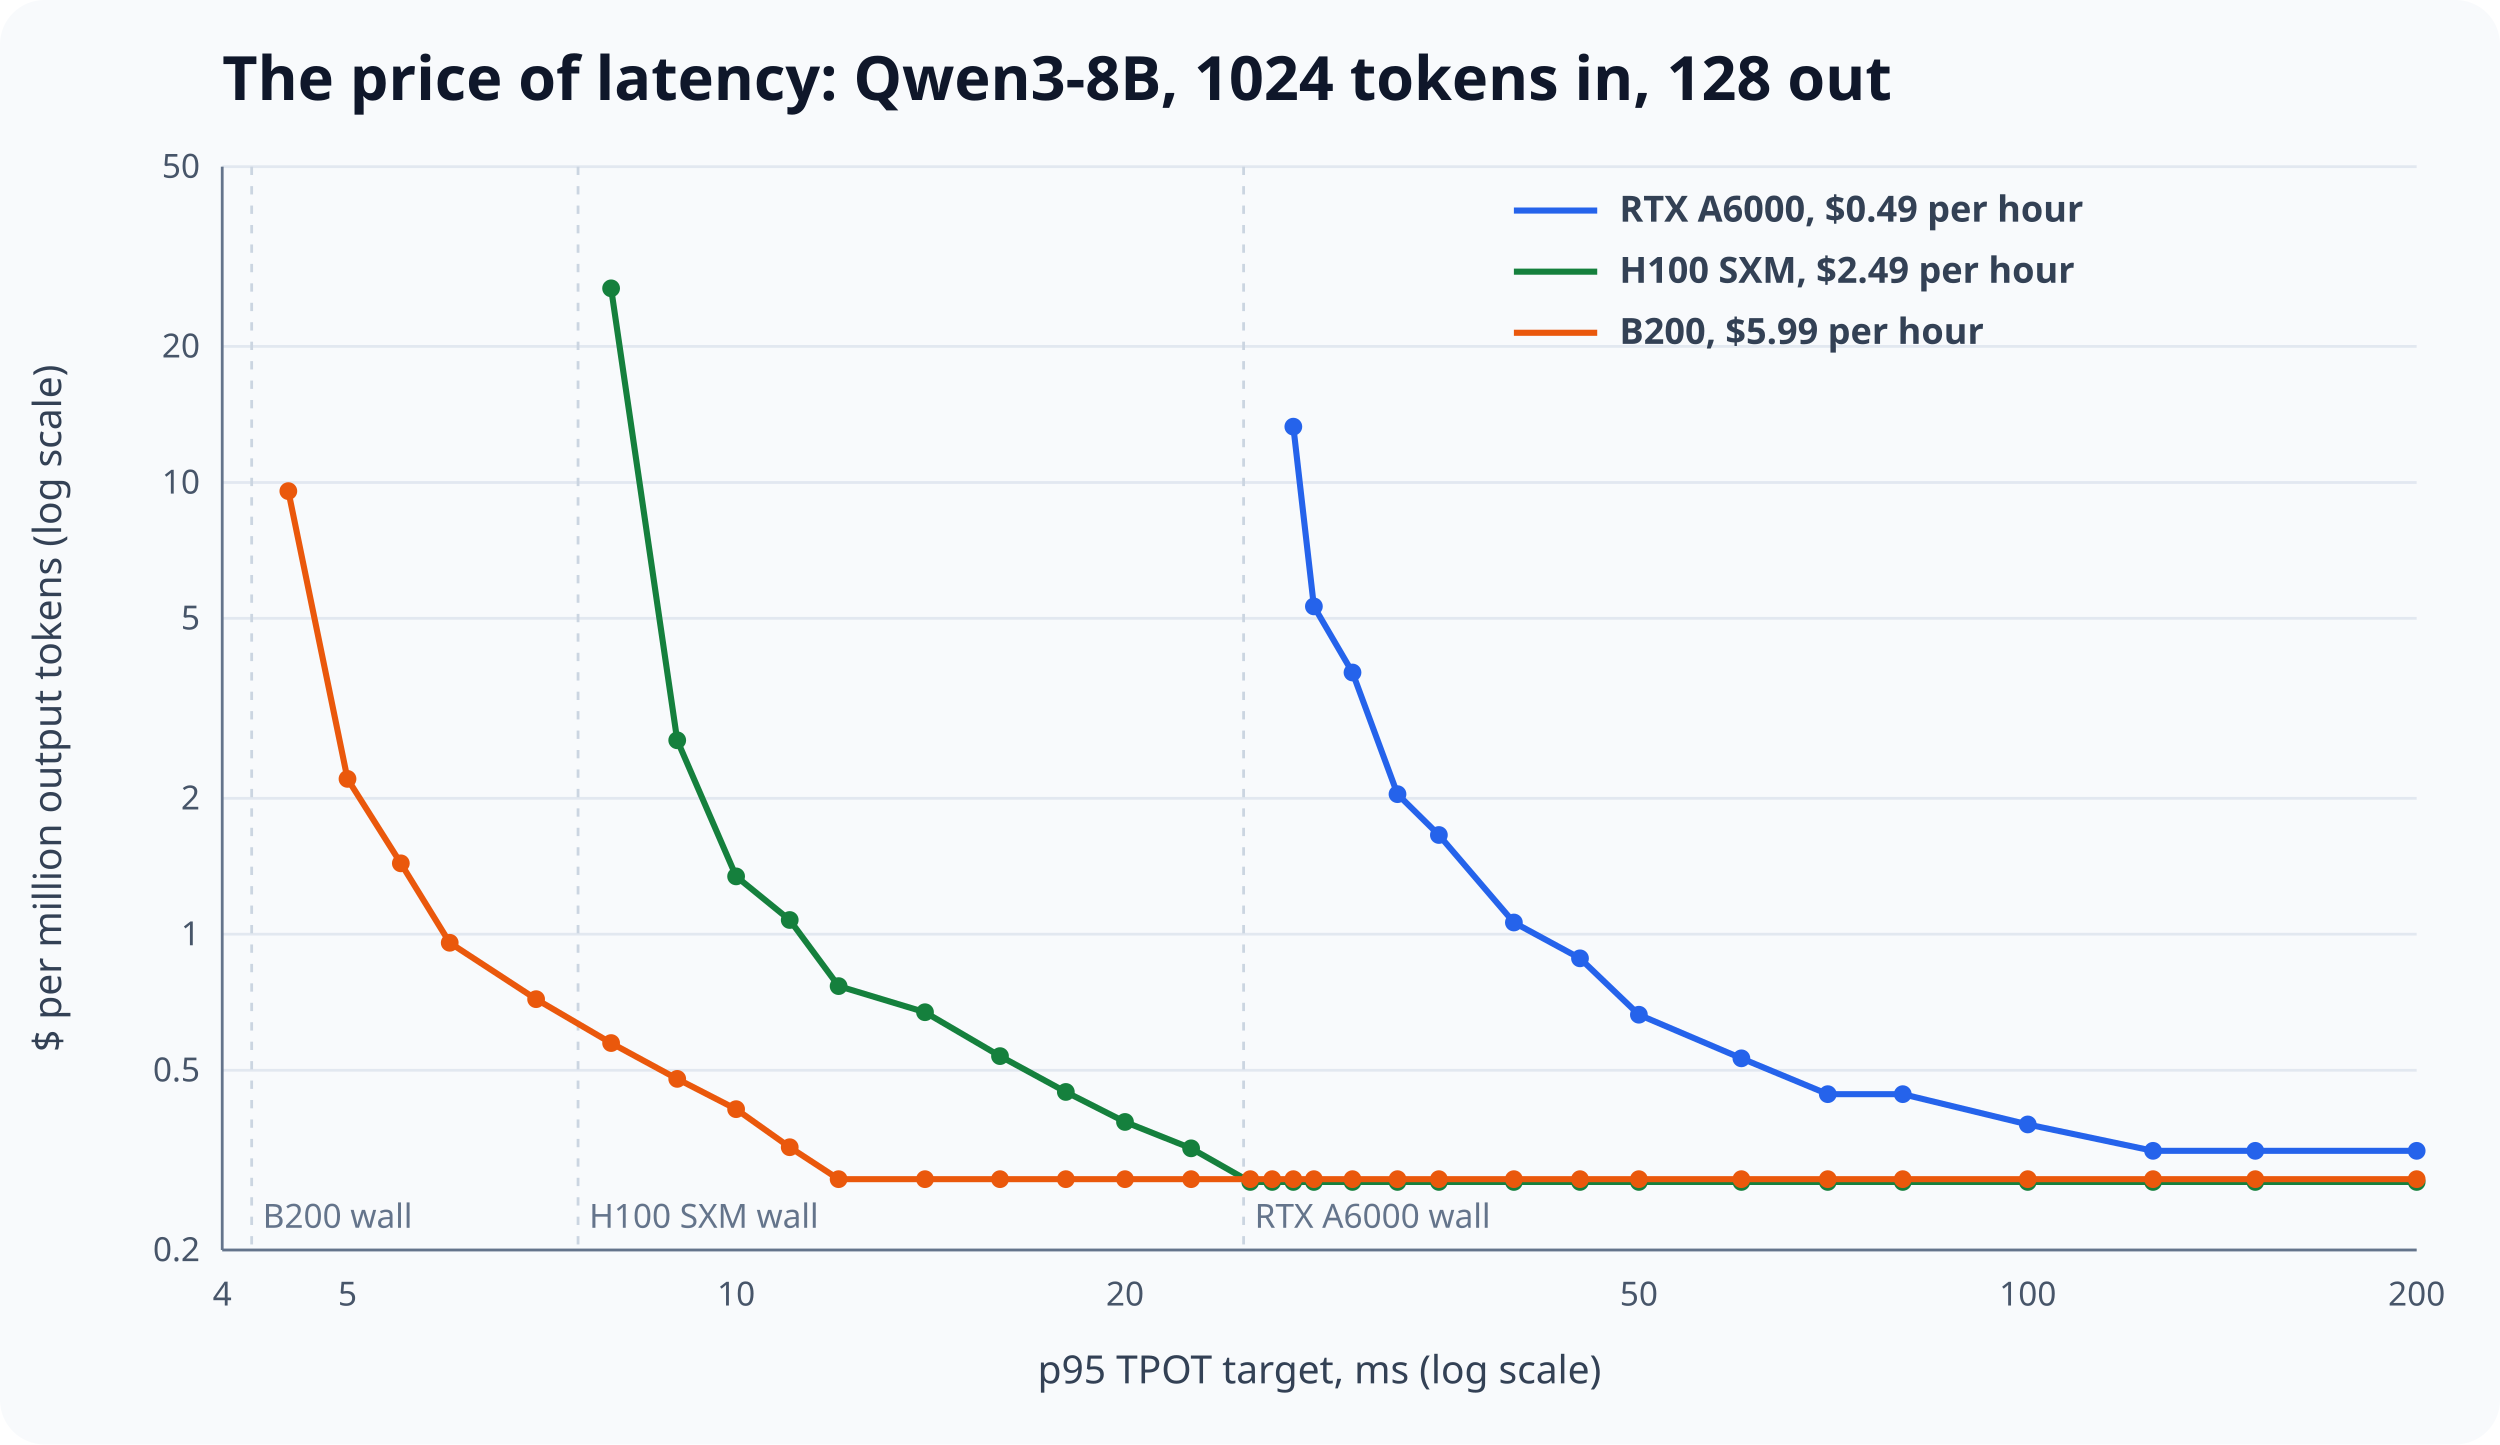
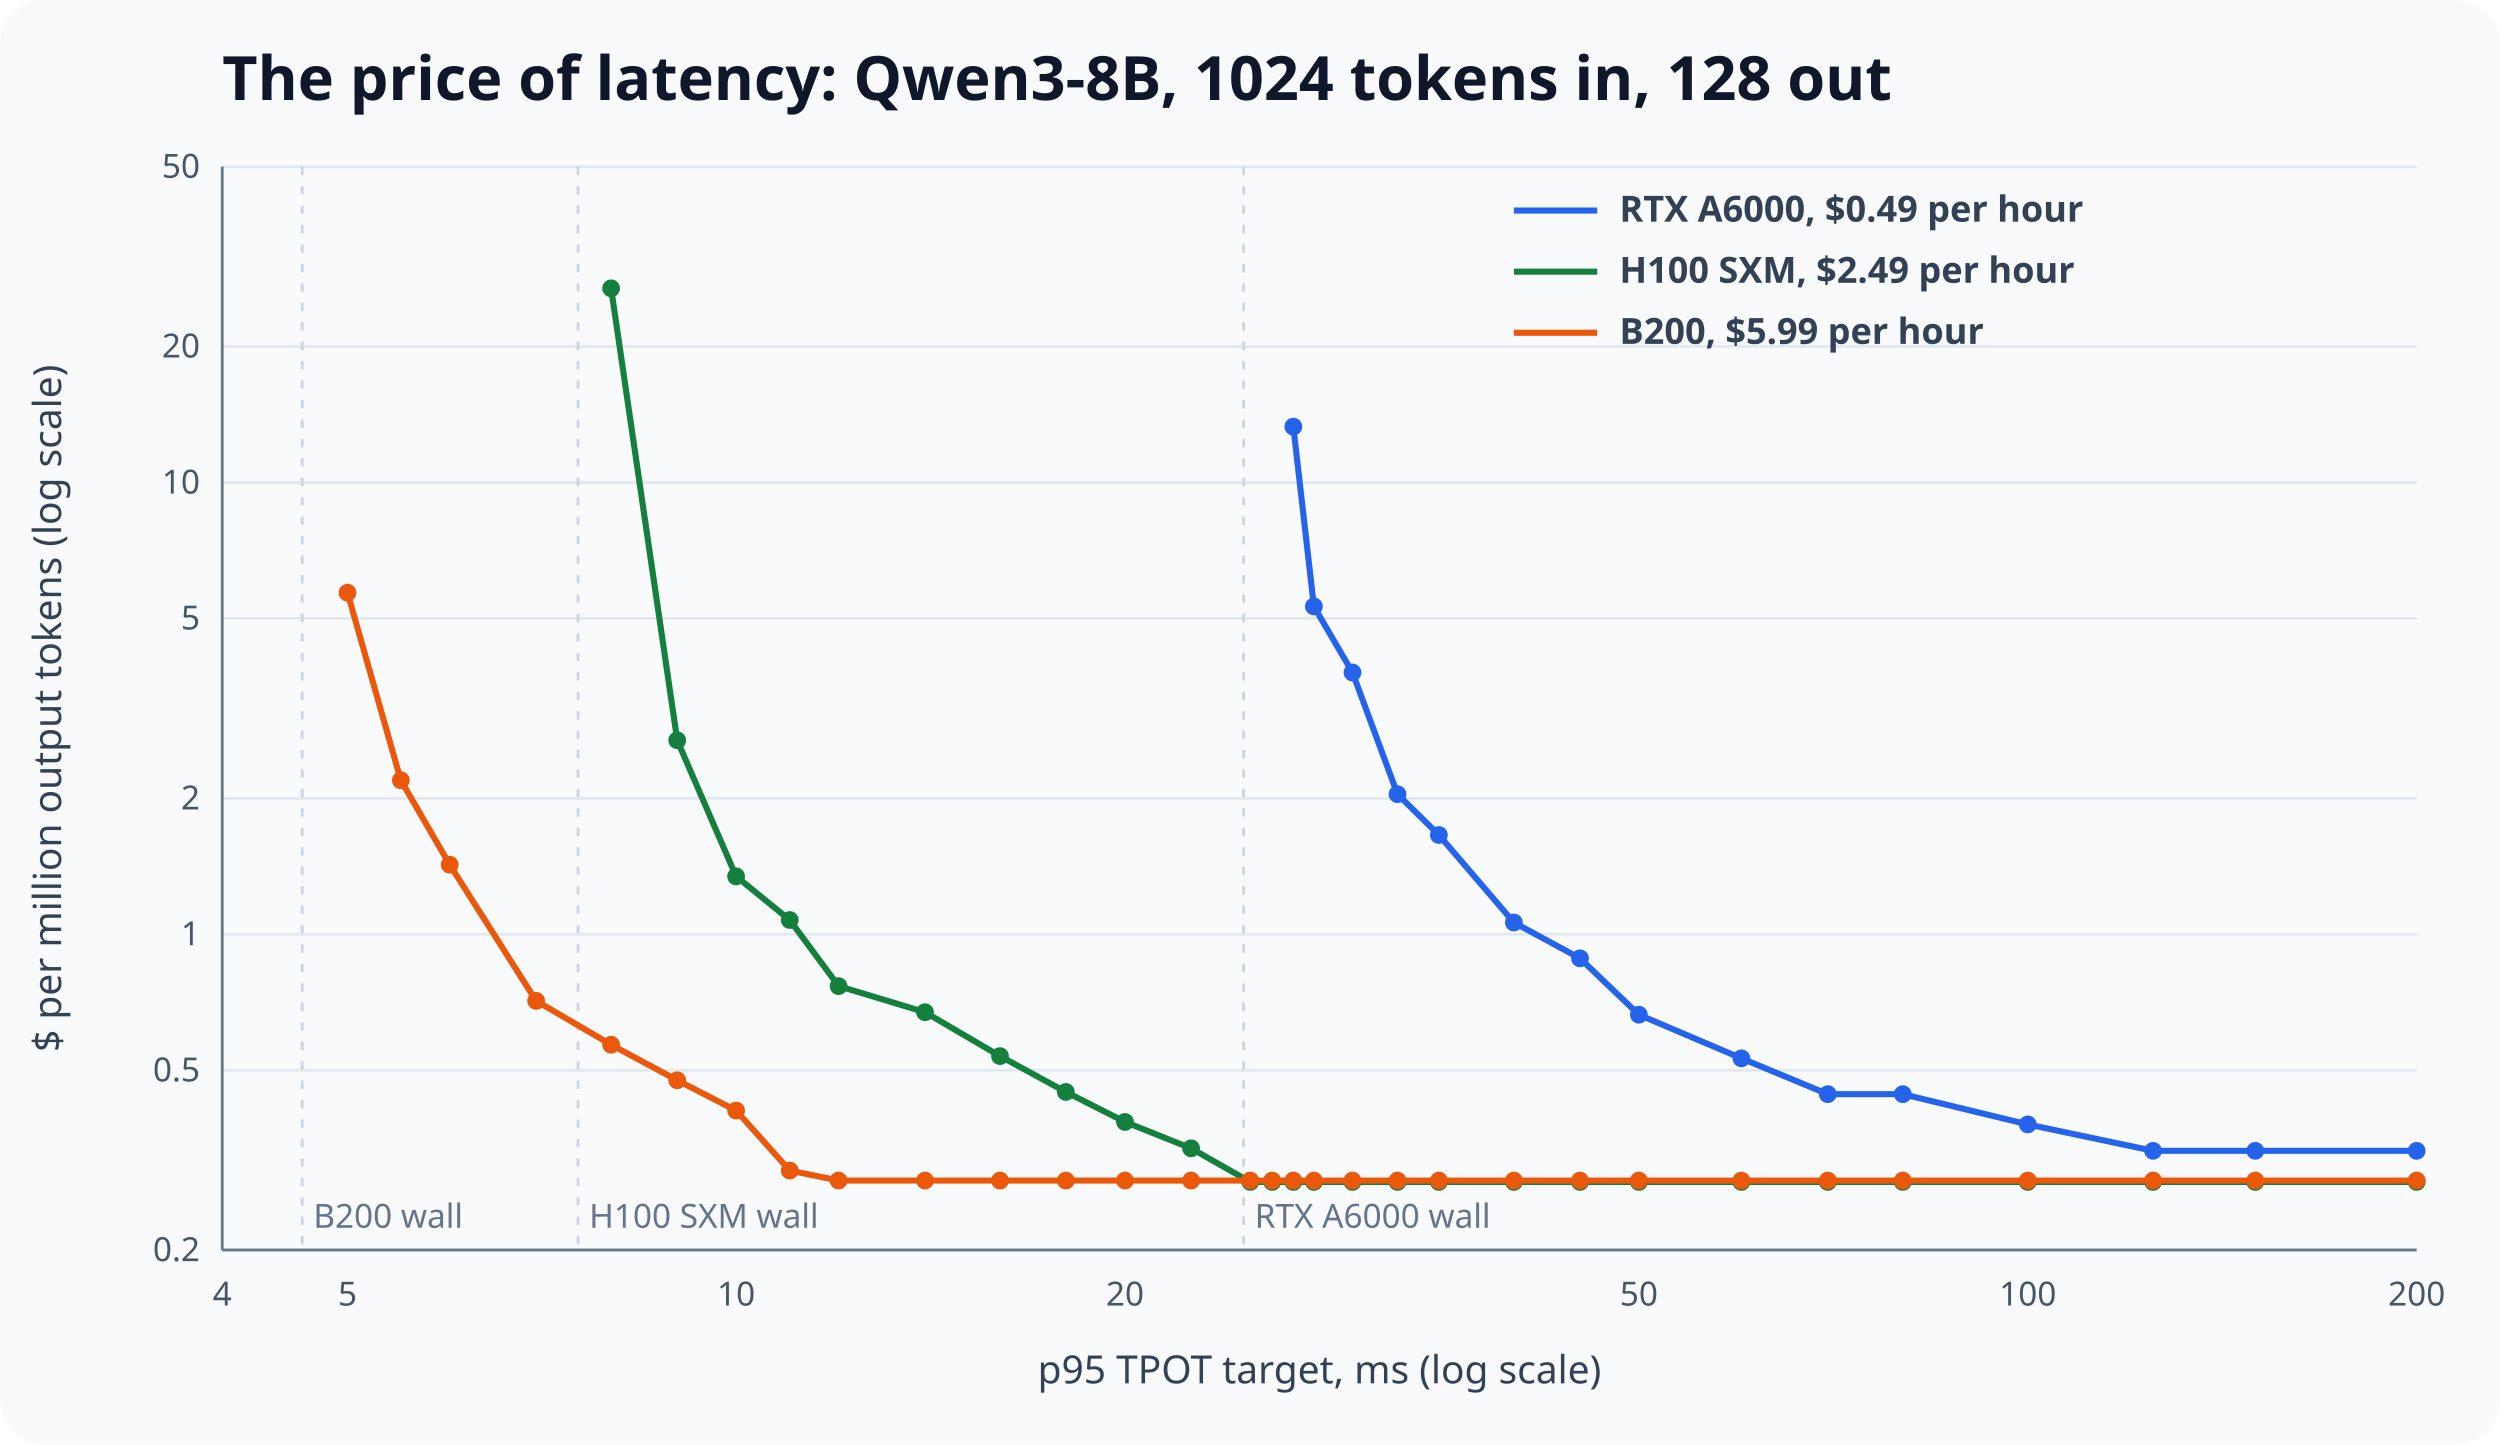
<svg xmlns="http://www.w3.org/2000/svg" viewBox="0 0 900 520" role="img" aria-labelledby="title desc">
  <defs>
    <style>
  .title { font: 700 22px system-ui, sans-serif; fill: #0f172a; }
  .axis { font: 500 14px system-ui, sans-serif; fill: #334155; }
  .tick { font: 500 12px system-ui, sans-serif; fill: #475569; }
  .legend { font: 600 13px system-ui, sans-serif; fill: #334155; }
  .note { font: 500 12px system-ui, sans-serif; fill: #64748b; }
</style>
  </defs>
  <rect width="900" height="520" rx="16" fill="#f8fafc" />
  <text x="80" y="36" class="title">The price of latency: Qwen3-8B, 1024 tokens in, 128 out</text>
  <line x1="80" y1="450.0" x2="870" y2="450.0" stroke="#e2e8f0" />
  <text x="72" y="454.0" class="tick" text-anchor="end">0.2</text>
  <line x1="80" y1="385.3" x2="870" y2="385.3" stroke="#e2e8f0" />
  <text x="72" y="389.3" class="tick" text-anchor="end">0.5</text>
  <line x1="80" y1="336.3" x2="870" y2="336.3" stroke="#e2e8f0" />
  <text x="72" y="340.3" class="tick" text-anchor="end">1</text>
  <line x1="80" y1="287.4" x2="870" y2="287.4" stroke="#e2e8f0" />
  <text x="72" y="291.4" class="tick" text-anchor="end">2</text>
  <line x1="80" y1="222.6" x2="870" y2="222.6" stroke="#e2e8f0" />
  <text x="72" y="226.6" class="tick" text-anchor="end">5</text>
  <line x1="80" y1="173.7" x2="870" y2="173.7" stroke="#e2e8f0" />
  <text x="72" y="177.7" class="tick" text-anchor="end">10</text>
  <line x1="80" y1="124.7" x2="870" y2="124.7" stroke="#e2e8f0" />
  <text x="72" y="128.7" class="tick" text-anchor="end">20</text>
  <line x1="80" y1="60.0" x2="870" y2="60.0" stroke="#e2e8f0" />
  <text x="72" y="64.0" class="tick" text-anchor="end">50</text>
  <text x="80.0" y="470" class="tick" text-anchor="middle">4</text>
  <text x="125.1" y="470" class="tick" text-anchor="middle">5</text>
  <text x="265.0" y="470" class="tick" text-anchor="middle">10</text>
  <text x="405.0" y="470" class="tick" text-anchor="middle">20</text>
  <text x="590.0" y="470" class="tick" text-anchor="middle">50</text>
  <text x="730.0" y="470" class="tick" text-anchor="middle">100</text>
  <text x="870.0" y="470" class="tick" text-anchor="middle">200</text>
  <line x1="447.7" y1="60" x2="447.7" y2="450" stroke="#cbd5e1" stroke-dasharray="3 4" />
  <text x="451.7" y="442" class="note">RTX A6000 wall</text>
  <line x1="208.1" y1="60" x2="208.1" y2="450" stroke="#cbd5e1" stroke-dasharray="3 4" />
  <text x="212.1" y="442" class="note">H100 SXM wall</text>
-   <line x1="90.6" y1="60" x2="90.6" y2="450" stroke="#cbd5e1" stroke-dasharray="3 4" />
-   <text x="94.6" y="442" class="note">B200 wall</text>
+   <line x1="108.8" y1="60" x2="108.8" y2="450" stroke="#cbd5e1" stroke-dasharray="3 4" />
+   <text x="112.8" y="442" class="note">B200 wall</text>
  <line x1="80" y1="450" x2="870" y2="450" stroke="#64748b" />
  <line x1="80" y1="60" x2="80" y2="450" stroke="#64748b" />
  <text x="475.0" y="498" class="axis" text-anchor="middle">p95 TPOT target, ms (log scale)</text>
  <text x="22" y="255.0" class="axis" text-anchor="middle" transform="rotate(-90 22 255.0)">$ per million output tokens (log scale)</text>
  <polyline points="465.6,153.6 473.0,218.3 486.9,242.1 503.1,285.9 518.0,300.6 545.0,332.1 568.8,345.0 590.0,365.3 626.9,381.0 658.0,393.9 685.0,393.9 730.0,404.8 775.1,414.3 811.9,414.3 870.0,414.3" fill="none" stroke="#2563eb" stroke-width="2.2" />
  <circle cx="465.6" cy="153.6" r="3.2" fill="#2563eb" />
  <circle cx="473.0" cy="218.3" r="3.2" fill="#2563eb" />
  <circle cx="486.9" cy="242.1" r="3.2" fill="#2563eb" />
  <circle cx="503.1" cy="285.9" r="3.2" fill="#2563eb" />
  <circle cx="518.0" cy="300.6" r="3.2" fill="#2563eb" />
  <circle cx="545.0" cy="332.1" r="3.2" fill="#2563eb" />
  <circle cx="568.8" cy="345.0" r="3.2" fill="#2563eb" />
  <circle cx="590.0" cy="365.3" r="3.2" fill="#2563eb" />
  <circle cx="626.9" cy="381.0" r="3.2" fill="#2563eb" />
  <circle cx="658.0" cy="393.9" r="3.2" fill="#2563eb" />
  <circle cx="685.0" cy="393.9" r="3.2" fill="#2563eb" />
  <circle cx="730.0" cy="404.8" r="3.2" fill="#2563eb" />
  <circle cx="775.1" cy="414.3" r="3.2" fill="#2563eb" />
  <circle cx="811.9" cy="414.3" r="3.2" fill="#2563eb" />
  <circle cx="870.0" cy="414.3" r="3.2" fill="#2563eb" />
  <line x1="545.0" y1="75.8" x2="575.0" y2="75.8" stroke="#2563eb" stroke-width="2.2" />
  <text x="583.0" y="79.8" class="legend">RTX A6000, $0.49 per hour</text>
  <polyline points="220.0,103.8 243.8,266.5 265.0,315.5 284.3,331.2 301.9,355.0 333.0,364.4 360.0,380.2 383.7,393.1 405.0,403.9 428.8,413.4 450.1,425.5 458.0,425.5 465.6,425.5 473.0,425.5 486.9,425.5 503.1,425.5 518.0,425.5 545.0,425.5 568.8,425.5 590.0,425.5 626.9,425.5 658.0,425.5 685.0,425.5 730.0,425.5 775.1,425.5 811.9,425.5 870.0,425.5" fill="none" stroke="#15803d" stroke-width="2.2" />
  <circle cx="220.0" cy="103.8" r="3.2" fill="#15803d" />
  <circle cx="243.8" cy="266.5" r="3.2" fill="#15803d" />
  <circle cx="265.0" cy="315.5" r="3.2" fill="#15803d" />
  <circle cx="284.3" cy="331.2" r="3.2" fill="#15803d" />
  <circle cx="301.9" cy="355.0" r="3.2" fill="#15803d" />
  <circle cx="333.0" cy="364.4" r="3.2" fill="#15803d" />
  <circle cx="360.0" cy="380.2" r="3.2" fill="#15803d" />
  <circle cx="383.7" cy="393.1" r="3.2" fill="#15803d" />
  <circle cx="405.0" cy="403.9" r="3.2" fill="#15803d" />
  <circle cx="428.8" cy="413.4" r="3.2" fill="#15803d" />
  <circle cx="450.1" cy="425.5" r="3.2" fill="#15803d" />
  <circle cx="458.0" cy="425.5" r="3.2" fill="#15803d" />
  <circle cx="465.6" cy="425.5" r="3.2" fill="#15803d" />
  <circle cx="473.0" cy="425.5" r="3.2" fill="#15803d" />
  <circle cx="486.9" cy="425.5" r="3.2" fill="#15803d" />
  <circle cx="503.1" cy="425.5" r="3.2" fill="#15803d" />
  <circle cx="518.0" cy="425.5" r="3.2" fill="#15803d" />
  <circle cx="545.0" cy="425.5" r="3.2" fill="#15803d" />
  <circle cx="568.8" cy="425.5" r="3.2" fill="#15803d" />
  <circle cx="590.0" cy="425.5" r="3.2" fill="#15803d" />
  <circle cx="626.9" cy="425.5" r="3.2" fill="#15803d" />
  <circle cx="658.0" cy="425.5" r="3.2" fill="#15803d" />
  <circle cx="685.0" cy="425.5" r="3.2" fill="#15803d" />
  <circle cx="730.0" cy="425.5" r="3.2" fill="#15803d" />
  <circle cx="775.1" cy="425.5" r="3.2" fill="#15803d" />
  <circle cx="811.9" cy="425.5" r="3.2" fill="#15803d" />
  <circle cx="870.0" cy="425.5" r="3.2" fill="#15803d" />
  <line x1="545.0" y1="97.8" x2="575.0" y2="97.8" stroke="#15803d" stroke-width="2.2" />
  <text x="583.0" y="101.8" class="legend">H100 SXM, $2.49 per hour</text>
-   <polyline points="103.8,176.8 125.1,280.4 144.3,310.8 161.9,339.4 193.0,359.7 220.0,375.5 243.8,388.4 265.0,399.3 284.3,413.0 301.9,424.5 333.0,424.5 360.0,424.5 383.7,424.5 405.0,424.5 428.8,424.5 450.1,424.5 458.0,424.5 465.6,424.5 473.0,424.5 486.9,424.5 503.1,424.5 518.0,424.5 545.0,424.5 568.8,424.5 590.0,424.5 626.9,424.5 658.0,424.5 685.0,424.5 730.0,424.5 775.1,424.5 811.9,424.5 870.0,424.5" fill="none" stroke="#ea580c" stroke-width="2.2" />
-   <circle cx="103.8" cy="176.8" r="3.2" fill="#ea580c" />
-   <circle cx="125.1" cy="280.4" r="3.2" fill="#ea580c" />
-   <circle cx="144.3" cy="310.8" r="3.2" fill="#ea580c" />
-   <circle cx="161.9" cy="339.4" r="3.2" fill="#ea580c" />
-   <circle cx="193.0" cy="359.7" r="3.2" fill="#ea580c" />
-   <circle cx="220.0" cy="375.5" r="3.2" fill="#ea580c" />
-   <circle cx="243.8" cy="388.4" r="3.2" fill="#ea580c" />
-   <circle cx="265.0" cy="399.3" r="3.2" fill="#ea580c" />
-   <circle cx="284.3" cy="413.0" r="3.2" fill="#ea580c" />
-   <circle cx="301.9" cy="424.5" r="3.2" fill="#ea580c" />
-   <circle cx="333.0" cy="424.5" r="3.2" fill="#ea580c" />
-   <circle cx="360.0" cy="424.5" r="3.2" fill="#ea580c" />
-   <circle cx="383.7" cy="424.5" r="3.2" fill="#ea580c" />
-   <circle cx="405.0" cy="424.5" r="3.2" fill="#ea580c" />
-   <circle cx="428.8" cy="424.5" r="3.2" fill="#ea580c" />
-   <circle cx="450.1" cy="424.5" r="3.2" fill="#ea580c" />
-   <circle cx="458.0" cy="424.5" r="3.2" fill="#ea580c" />
-   <circle cx="465.6" cy="424.5" r="3.2" fill="#ea580c" />
-   <circle cx="473.0" cy="424.5" r="3.2" fill="#ea580c" />
-   <circle cx="486.9" cy="424.5" r="3.2" fill="#ea580c" />
-   <circle cx="503.1" cy="424.5" r="3.2" fill="#ea580c" />
-   <circle cx="518.0" cy="424.5" r="3.2" fill="#ea580c" />
-   <circle cx="545.0" cy="424.5" r="3.2" fill="#ea580c" />
-   <circle cx="568.8" cy="424.5" r="3.2" fill="#ea580c" />
-   <circle cx="590.0" cy="424.5" r="3.2" fill="#ea580c" />
-   <circle cx="626.9" cy="424.5" r="3.2" fill="#ea580c" />
-   <circle cx="658.0" cy="424.5" r="3.2" fill="#ea580c" />
-   <circle cx="685.0" cy="424.5" r="3.2" fill="#ea580c" />
-   <circle cx="730.0" cy="424.5" r="3.2" fill="#ea580c" />
-   <circle cx="775.1" cy="424.5" r="3.2" fill="#ea580c" />
-   <circle cx="811.9" cy="424.5" r="3.2" fill="#ea580c" />
-   <circle cx="870.0" cy="424.5" r="3.2" fill="#ea580c" />
+   <polyline points="125.1,213.4 144.3,280.9 161.9,311.3 193.0,360.3 220.0,376.1 243.8,388.9 265.0,399.8 284.3,421.4 301.9,425.0 333.0,425.0 360.0,425.0 383.7,425.0 405.0,425.0 428.8,425.0 450.1,425.0 458.0,425.0 465.6,425.0 473.0,425.0 486.9,425.0 503.1,425.0 518.0,425.0 545.0,425.0 568.8,425.0 590.0,425.0 626.9,425.0 658.0,425.0 685.0,425.0 730.0,425.0 775.1,425.0 811.9,425.0 870.0,425.0" fill="none" stroke="#ea580c" stroke-width="2.2" />
+   <circle cx="125.1" cy="213.4" r="3.2" fill="#ea580c" />
+   <circle cx="144.3" cy="280.9" r="3.2" fill="#ea580c" />
+   <circle cx="161.9" cy="311.3" r="3.2" fill="#ea580c" />
+   <circle cx="193.0" cy="360.3" r="3.2" fill="#ea580c" />
+   <circle cx="220.0" cy="376.1" r="3.2" fill="#ea580c" />
+   <circle cx="243.8" cy="388.9" r="3.2" fill="#ea580c" />
+   <circle cx="265.0" cy="399.8" r="3.2" fill="#ea580c" />
+   <circle cx="284.3" cy="421.4" r="3.2" fill="#ea580c" />
+   <circle cx="301.9" cy="425.0" r="3.2" fill="#ea580c" />
+   <circle cx="333.0" cy="425.0" r="3.2" fill="#ea580c" />
+   <circle cx="360.0" cy="425.0" r="3.2" fill="#ea580c" />
+   <circle cx="383.7" cy="425.0" r="3.2" fill="#ea580c" />
+   <circle cx="405.0" cy="425.0" r="3.2" fill="#ea580c" />
+   <circle cx="428.8" cy="425.0" r="3.2" fill="#ea580c" />
+   <circle cx="450.1" cy="425.0" r="3.2" fill="#ea580c" />
+   <circle cx="458.0" cy="425.0" r="3.2" fill="#ea580c" />
+   <circle cx="465.6" cy="425.0" r="3.2" fill="#ea580c" />
+   <circle cx="473.0" cy="425.0" r="3.2" fill="#ea580c" />
+   <circle cx="486.9" cy="425.0" r="3.2" fill="#ea580c" />
+   <circle cx="503.1" cy="425.0" r="3.2" fill="#ea580c" />
+   <circle cx="518.0" cy="425.0" r="3.2" fill="#ea580c" />
+   <circle cx="545.0" cy="425.0" r="3.2" fill="#ea580c" />
+   <circle cx="568.8" cy="425.0" r="3.2" fill="#ea580c" />
+   <circle cx="590.0" cy="425.0" r="3.2" fill="#ea580c" />
+   <circle cx="626.9" cy="425.0" r="3.2" fill="#ea580c" />
+   <circle cx="658.0" cy="425.0" r="3.2" fill="#ea580c" />
+   <circle cx="685.0" cy="425.0" r="3.2" fill="#ea580c" />
+   <circle cx="730.0" cy="425.0" r="3.2" fill="#ea580c" />
+   <circle cx="775.1" cy="425.0" r="3.2" fill="#ea580c" />
+   <circle cx="811.9" cy="425.0" r="3.2" fill="#ea580c" />
+   <circle cx="870.0" cy="425.0" r="3.2" fill="#ea580c" />
  <line x1="545.0" y1="119.8" x2="575.0" y2="119.8" stroke="#ea580c" stroke-width="2.2" />
  <text x="583.0" y="123.8" class="legend">B200, $5.99 per hour</text>
</svg>
